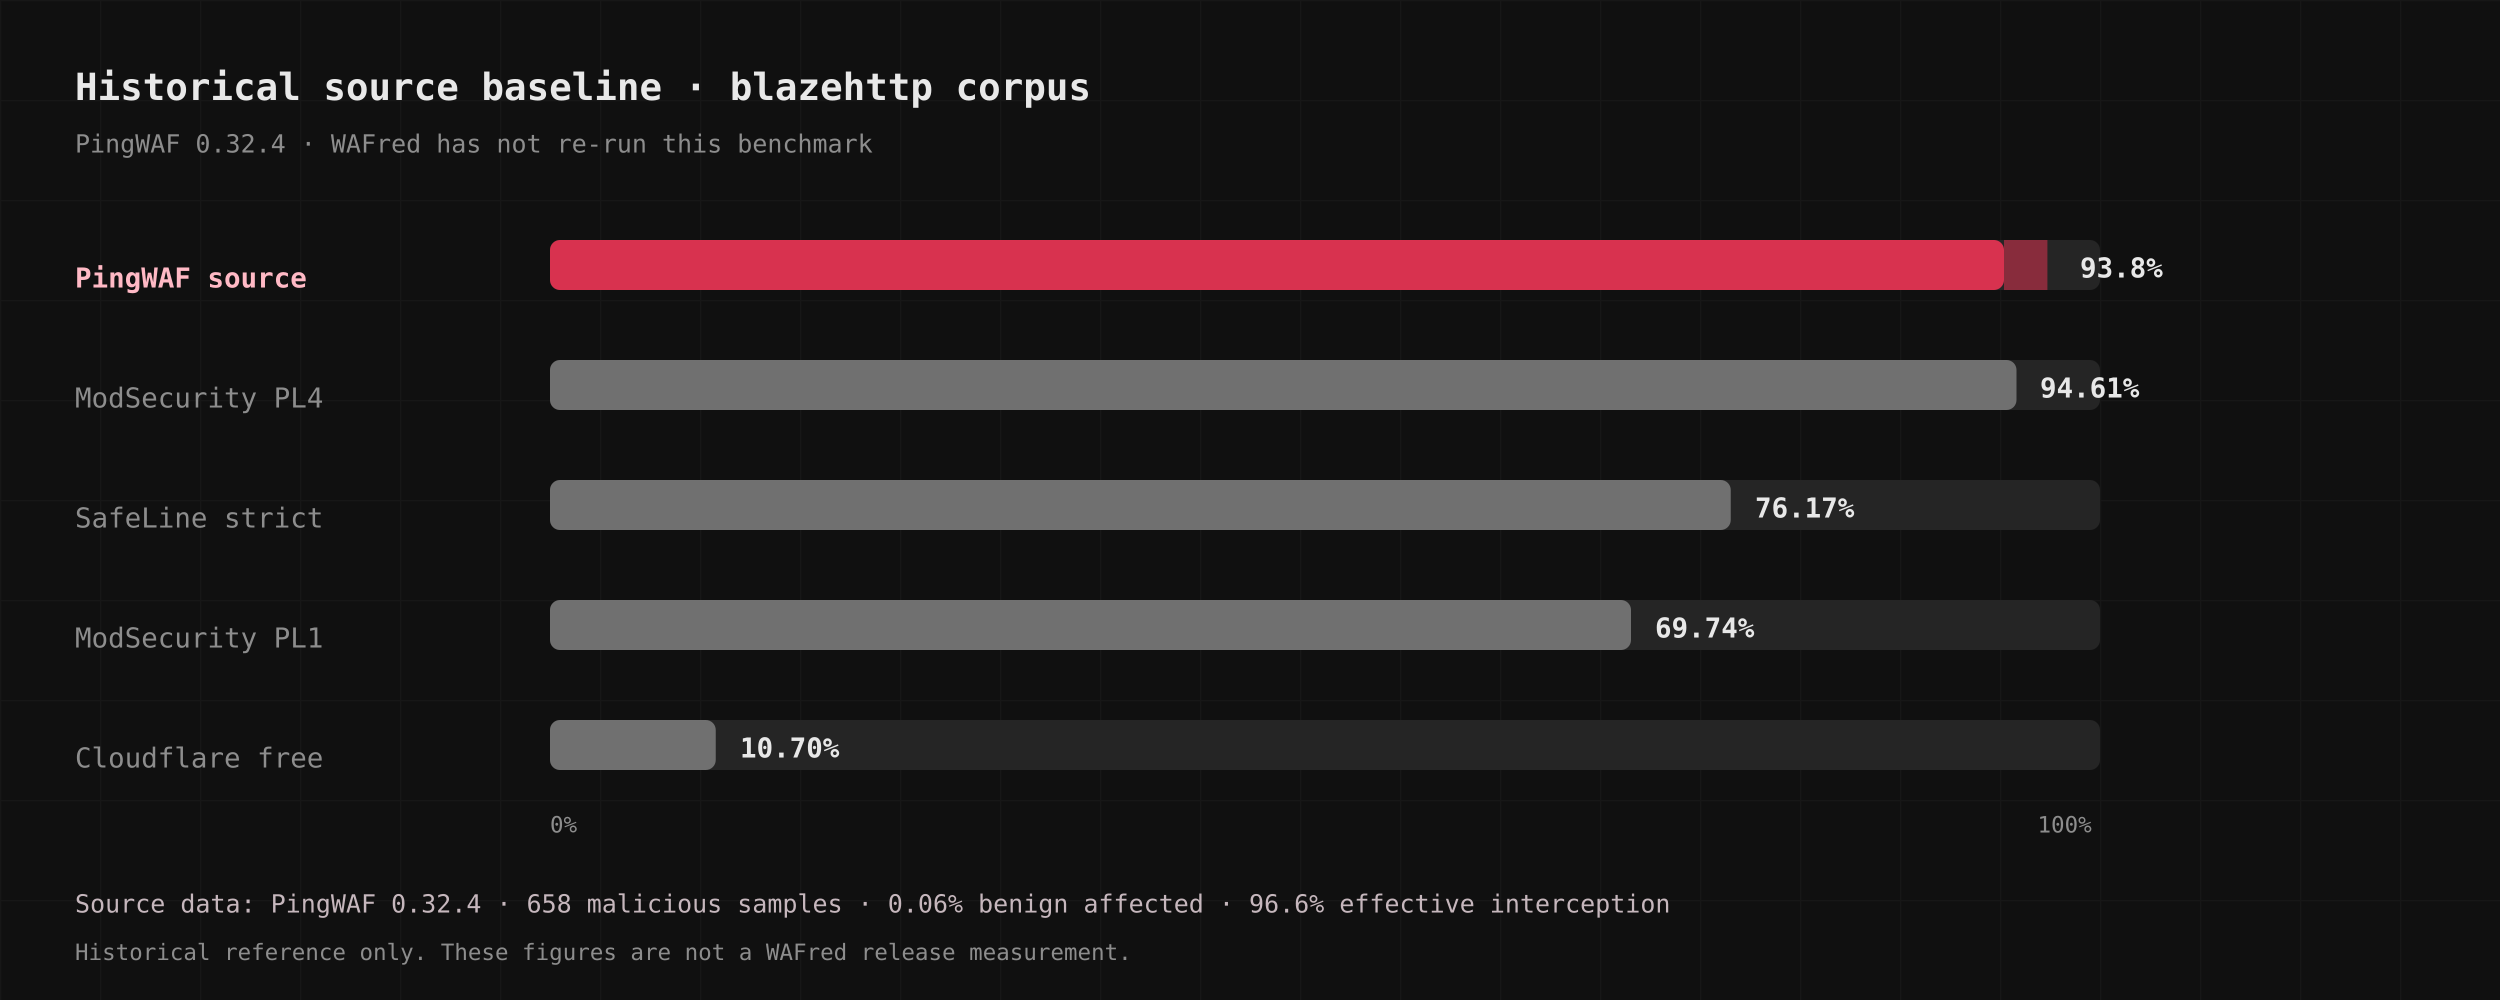
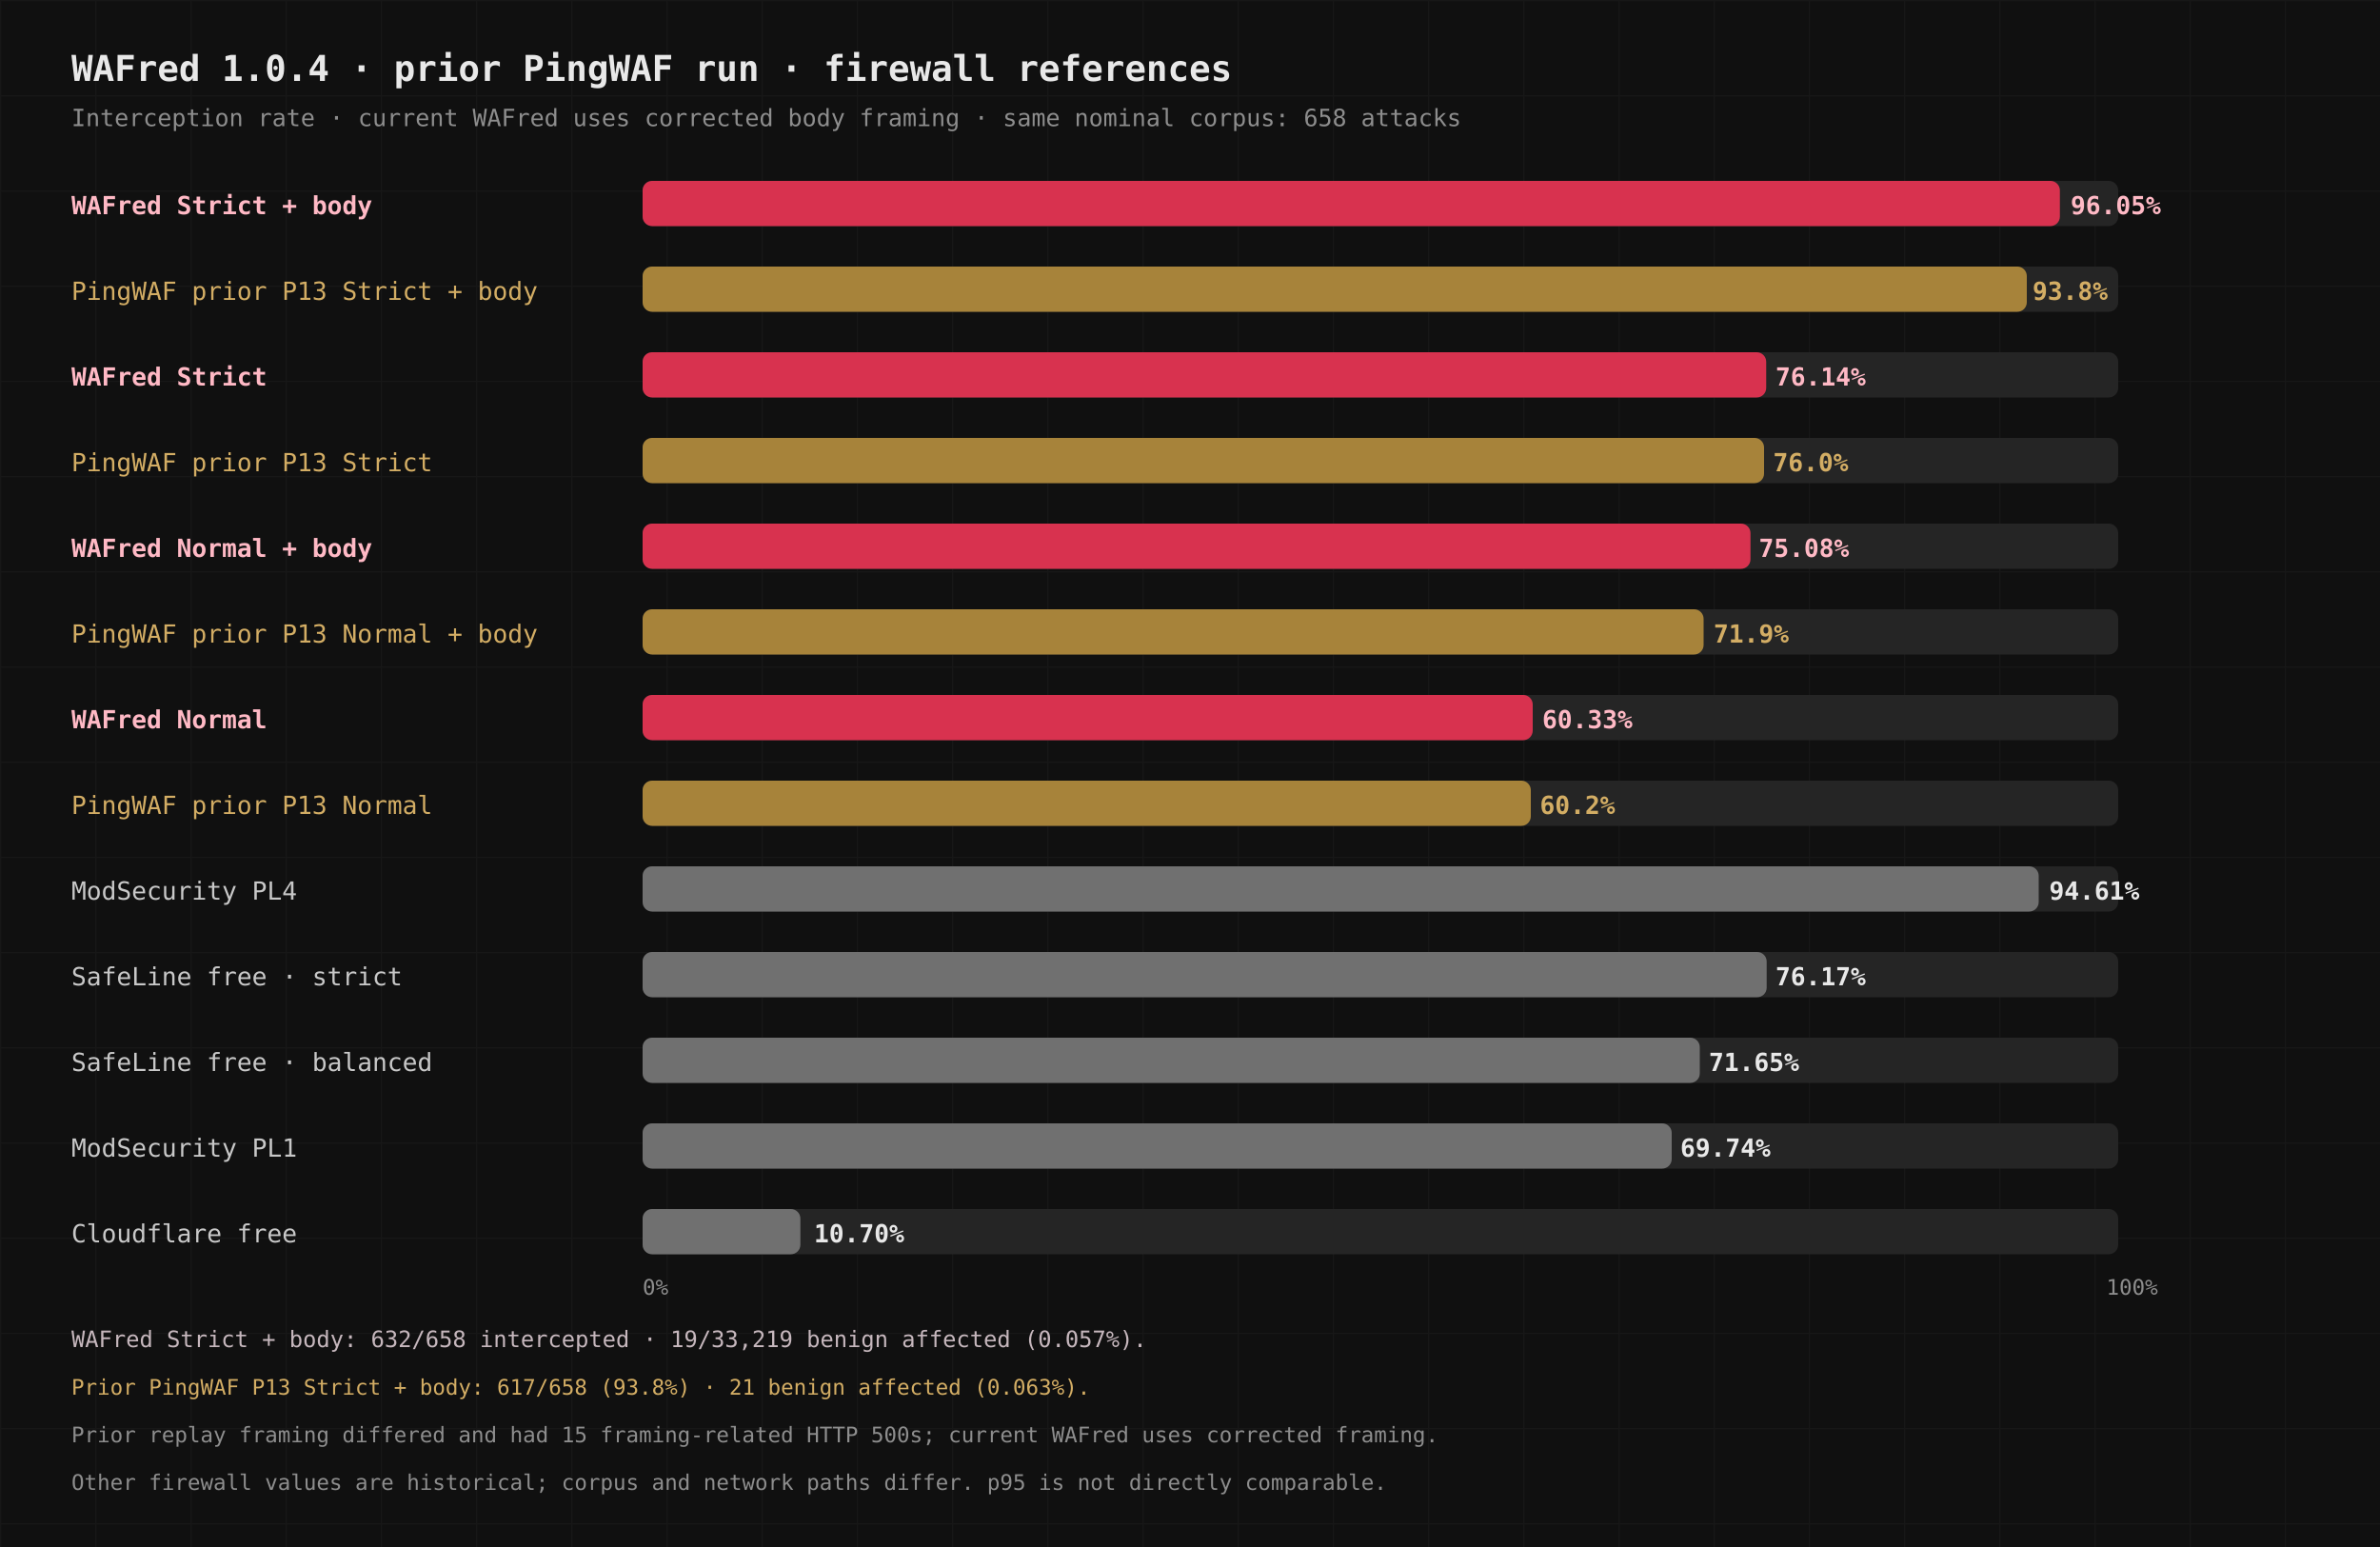
- <svg xmlns="http://www.w3.org/2000/svg" width="1000" height="400" viewBox="0 0 1000 400" role="img" aria-labelledby="title desc">
+ <svg xmlns="http://www.w3.org/2000/svg" width="1000" height="650" viewBox="0 0 1000 650" role="img" aria-labelledby="title desc">
  <defs>
    <pattern id="grid" width="40" height="40" patternUnits="userSpaceOnUse">
      <path d="M40 0H0V40" fill="none" stroke="#171717" stroke-width="1" />
    </pattern>
  </defs>
-   <rect width="1000" height="400" fill="#101010" />
-   <rect width="1000" height="400" fill="url(#grid)" />
+   <rect width="1000" height="650" fill="#101010" />
+   <rect width="1000" height="650" fill="url(#grid)" />
  <g font-family="ui-monospace, SFMono-Regular, Menlo, Consolas, monospace">
-     <text x="30" y="40" fill="#e8e8e8" font-size="15" font-weight="700">Historical source baseline · blazehttp corpus</text>
-     <text x="30" y="61" fill="#8d8d8d" font-size="10">PingWAF 0.32.4 · WAFred has not re-run this benchmark</text>
-     <g font-size="11" fill="#8d8d8d">
-       <text x="30" y="115" fill="#ffb9c5" font-weight="700">PingWAF source</text>
-       <text x="30" y="163">ModSecurity PL4</text>
-       <text x="30" y="211">SafeLine strict</text>
-       <text x="30" y="259">ModSecurity PL1</text>
-       <text x="30" y="307">Cloudflare free</text>
+     <text x="30" y="34" fill="#e8e8e8" font-size="15" font-weight="700">WAFred 1.0.4 · prior PingWAF run · firewall references</text>
+     <text x="30" y="53" fill="#8d8d8d" font-size="10">Interception rate · current WAFred uses corrected body framing · same nominal corpus: 658 attacks</text>
+     <g font-size="10.5" fill="#c8c8c8">
+       <text x="30" y="90" fill="#ffb9c5" font-weight="700">WAFred Strict + body</text>
+       <text x="30" y="126" fill="#d3ad64">PingWAF prior P13 Strict + body</text>
+       <text x="30" y="162" fill="#ffb9c5" font-weight="700">WAFred Strict</text>
+       <text x="30" y="198" fill="#d3ad64">PingWAF prior P13 Strict</text>
+       <text x="30" y="234" fill="#ffb9c5" font-weight="700">WAFred Normal + body</text>
+       <text x="30" y="270" fill="#d3ad64">PingWAF prior P13 Normal + body</text>
+       <text x="30" y="306" fill="#ffb9c5" font-weight="700">WAFred Normal</text>
+       <text x="30" y="342" fill="#d3ad64">PingWAF prior P13 Normal</text>
+       <text x="30" y="378">ModSecurity PL4</text>
+       <text x="30" y="414">SafeLine free · strict</text>
+       <text x="30" y="450">SafeLine free · balanced</text>
+       <text x="30" y="486">ModSecurity PL1</text>
+       <text x="30" y="522">Cloudflare free</text>
    </g>
    <g fill="#252525">
-       <rect x="220" y="96" width="620" height="20" rx="4" />
-       <rect x="220" y="144" width="620" height="20" rx="4" />
-       <rect x="220" y="192" width="620" height="20" rx="4" />
-       <rect x="220" y="240" width="620" height="20" rx="4" />
-       <rect x="220" y="288" width="620" height="20" rx="4" />
+       <rect x="270" y="76" width="620" height="19" rx="4" />
+       <rect x="270" y="112" width="620" height="19" rx="4" />
+       <rect x="270" y="148" width="620" height="19" rx="4" />
+       <rect x="270" y="184" width="620" height="19" rx="4" />
+       <rect x="270" y="220" width="620" height="19" rx="4" />
+       <rect x="270" y="256" width="620" height="19" rx="4" />
+       <rect x="270" y="292" width="620" height="19" rx="4" />
+       <rect x="270" y="328" width="620" height="19" rx="4" />
+       <rect x="270" y="364" width="620" height="19" rx="4" />
+       <rect x="270" y="400" width="620" height="19" rx="4" />
+       <rect x="270" y="436" width="620" height="19" rx="4" />
+       <rect x="270" y="472" width="620" height="19" rx="4" />
+       <rect x="270" y="508" width="620" height="19" rx="4" />
    </g>
    <g>
-       <rect x="220" y="96" width="581.6" height="20" rx="4" fill="#d8324f" />
-       <rect x="801.6" y="96" width="17.36" height="20" fill="#d8324f" fill-opacity=".55" />
-       <rect x="220" y="144" width="586.6" height="20" rx="4" fill="#707070" />
-       <rect x="220" y="192" width="472.3" height="20" rx="4" fill="#707070" />
-       <rect x="220" y="240" width="432.4" height="20" rx="4" fill="#707070" />
-       <rect x="220" y="288" width="66.3" height="20" rx="4" fill="#707070" />
+       <rect x="270" y="76" width="595.5" height="19" rx="4" fill="#d8324f" />
+       <rect x="270" y="112" width="581.6" height="19" rx="4" fill="#a7833a" />
+       <rect x="270" y="148" width="472.1" height="19" rx="4" fill="#d8324f" />
+       <rect x="270" y="184" width="471.2" height="19" rx="4" fill="#a7833a" />
+       <rect x="270" y="220" width="465.5" height="19" rx="4" fill="#d8324f" />
+       <rect x="270" y="256" width="445.8" height="19" rx="4" fill="#a7833a" />
+       <rect x="270" y="292" width="374.0" height="19" rx="4" fill="#d8324f" />
+       <rect x="270" y="328" width="373.2" height="19" rx="4" fill="#a7833a" />
+       <rect x="270" y="364" width="586.6" height="19" rx="4" fill="#707070" />
+       <rect x="270" y="400" width="472.3" height="19" rx="4" fill="#707070" />
+       <rect x="270" y="436" width="444.2" height="19" rx="4" fill="#707070" />
+       <rect x="270" y="472" width="432.4" height="19" rx="4" fill="#707070" />
+       <rect x="270" y="508" width="66.3" height="19" rx="4" fill="#707070" />
    </g>
-     <g fill="#e8e8e8" font-size="11" font-weight="700">
-       <text x="832" y="111">93.8%</text>
-       <text x="816" y="159">94.61%</text>
-       <text x="702" y="207">76.17%</text>
-       <text x="662" y="255">69.74%</text>
-       <text x="296" y="303">10.70%</text>
+     <g font-size="10.5" font-weight="700">
+       <text x="870" y="90" fill="#ffb9c5">96.05%</text>
+       <text x="854" y="126" fill="#d3ad64">93.8%</text>
+       <text x="746" y="162" fill="#ffb9c5">76.14%</text>
+       <text x="745" y="198" fill="#d3ad64">76.0%</text>
+       <text x="739" y="234" fill="#ffb9c5">75.08%</text>
+       <text x="720" y="270" fill="#d3ad64">71.9%</text>
+       <text x="648" y="306" fill="#ffb9c5">60.33%</text>
+       <text x="647" y="342" fill="#d3ad64">60.2%</text>
+       <text x="861" y="378" fill="#e8e8e8">94.61%</text>
+       <text x="746" y="414" fill="#e8e8e8">76.17%</text>
+       <text x="718" y="450" fill="#e8e8e8">71.65%</text>
+       <text x="706" y="486" fill="#e8e8e8">69.74%</text>
+       <text x="342" y="522" fill="#e8e8e8">10.70%</text>
    </g>
-     <text x="220" y="333" fill="#8d8d8d" font-size="9">0%</text>
-     <text x="815" y="333" fill="#8d8d8d" font-size="9">100%</text>
-     <text x="30" y="365" fill="#c6b7bd" font-size="10">Source data: PingWAF 0.32.4 · 658 malicious samples · 0.06% benign affected · 96.6% effective interception</text>
-     <text x="30" y="384" fill="#8d8d8d" font-size="9">Historical reference only. These figures are not a WAFred release measurement.</text>
+     <text x="270" y="544" fill="#8d8d8d" font-size="9">0%</text>
+     <text x="885" y="544" fill="#8d8d8d" font-size="9">100%</text>
+     <text x="30" y="566" fill="#c6b7bd" font-size="9.5">WAFred Strict + body: 632/658 intercepted · 19/33,219 benign affected (0.057%).</text>
+     <text x="30" y="586" fill="#d3ad64" font-size="9">Prior PingWAF P13 Strict + body: 617/658 (93.8%) · 21 benign affected (0.063%).</text>
+     <text x="30" y="606" fill="#8d8d8d" font-size="9">Prior replay framing differed and had 15 framing-related HTTP 500s; current WAFred uses corrected framing.</text>
+     <text x="30" y="626" fill="#8d8d8d" font-size="9">Other firewall values are historical; corpus and network paths differ. p95 is not directly comparable.</text>
  </g>
</svg>
